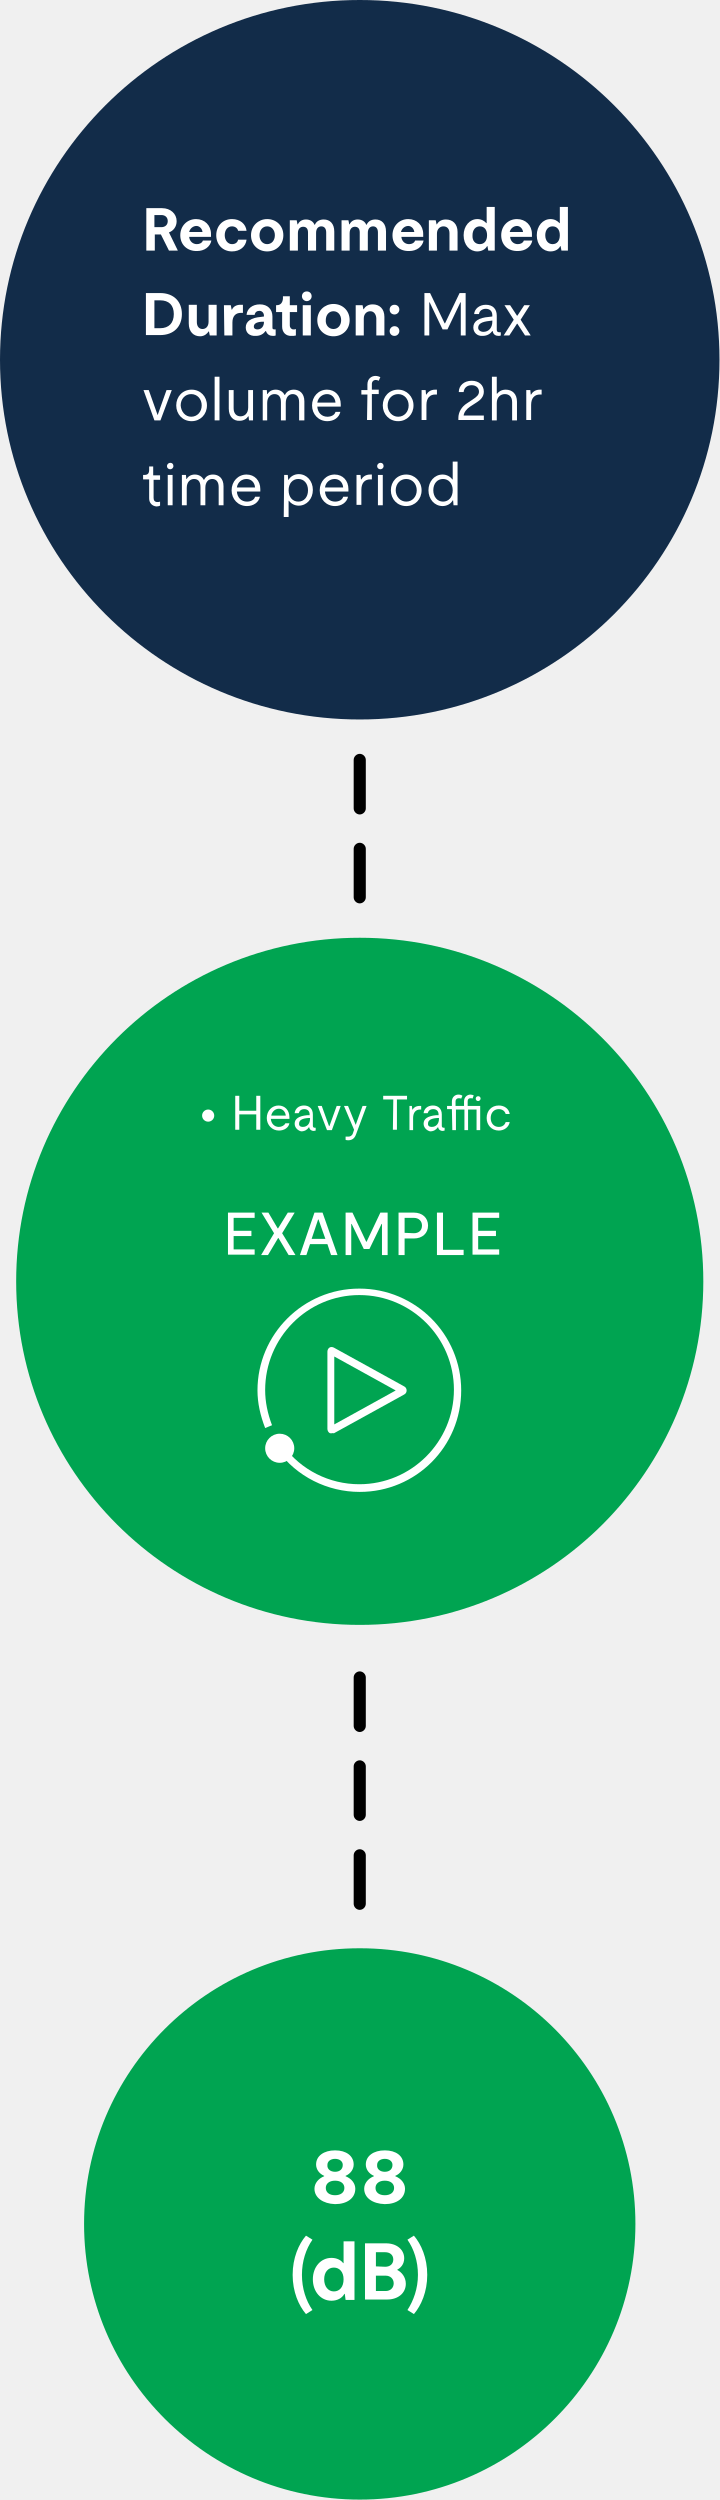
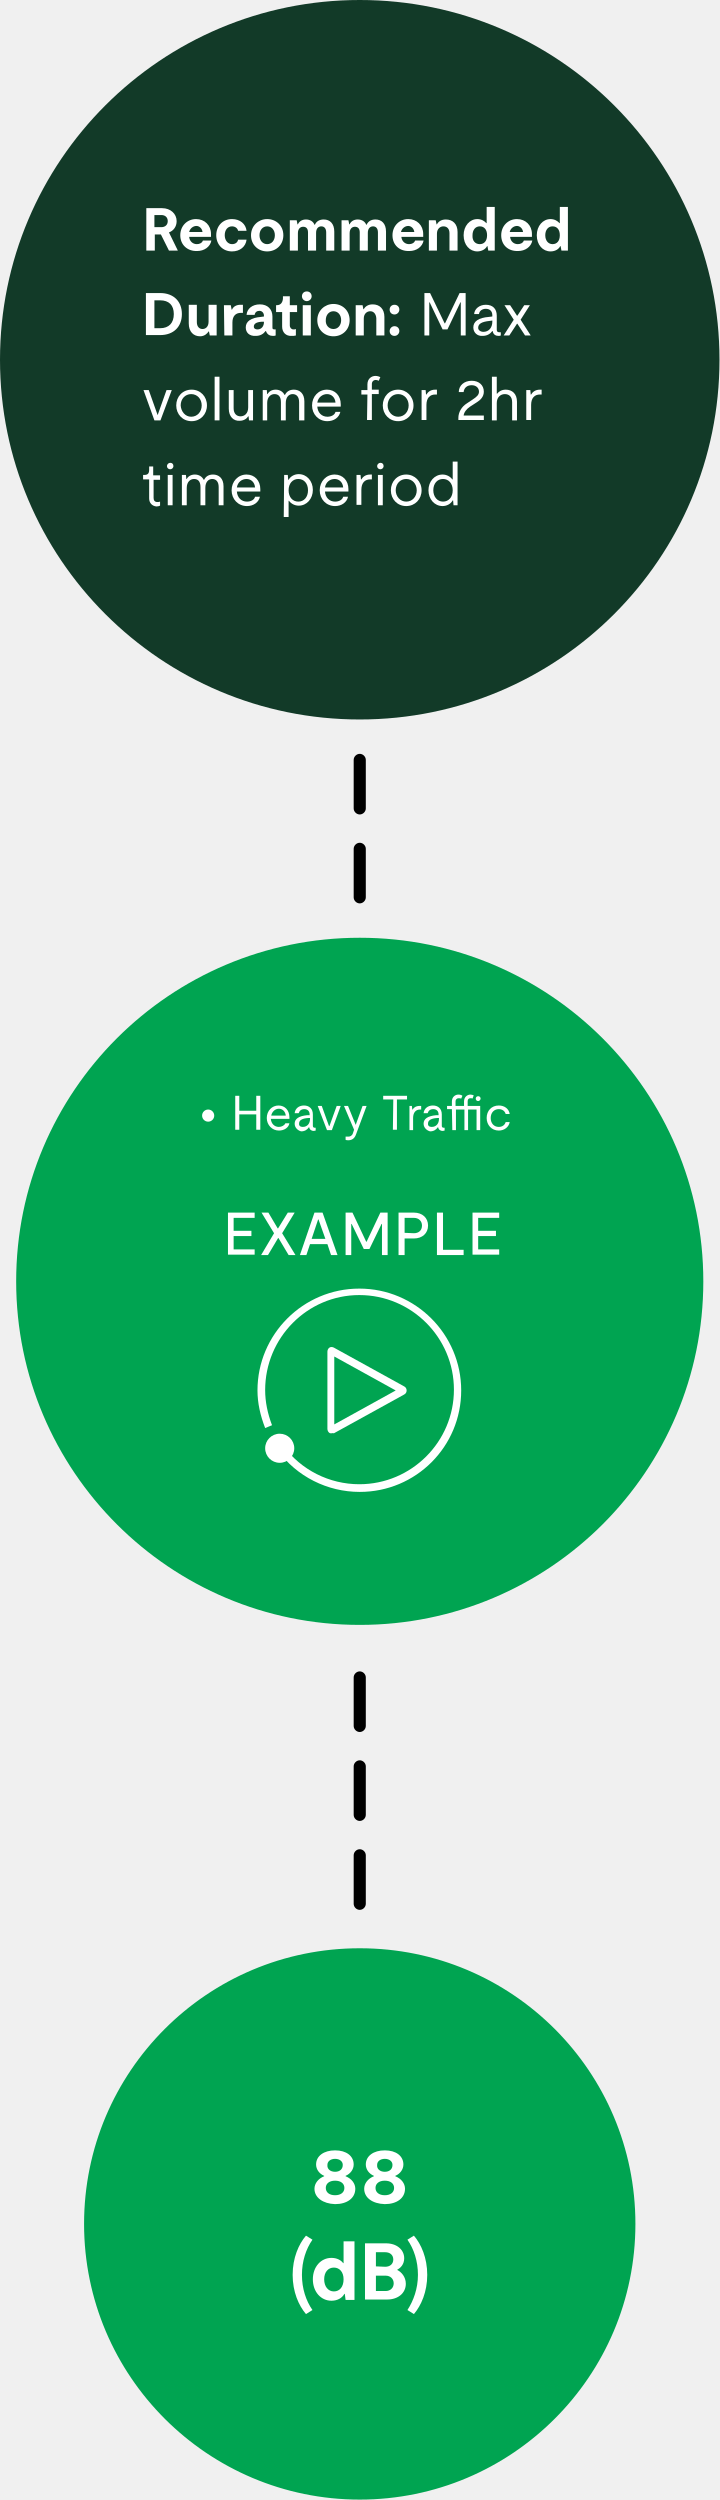
<svg xmlns="http://www.w3.org/2000/svg" version="1.1" x="0px" y="0px" viewBox="0 0 178 618.5" style="enable-background:new 0 0 178 618.5;" xml:space="preserve">
  <style type="text/css">
	.st0{fill:#00A451;}
	.st1{fill:none;}
- 	.st2{fill:#122C49;}
+ 	.st2{fill:#123A28;}
	.st3{enable-background:new    ;}
	.st4{fill:#FFFFFF;}
</style>
  <g id="Layer_2">
    <circle class="st0" cx="89" cy="550.3" r="66.2" />
  </g>
  <g id="Working_File">
    <g id="Line_164">
      <path d="M89,450.5c-0.8,0-1.5-0.7-1.5-1.5v-12c0-0.8,0.7-1.5,1.5-1.5s1.5,0.7,1.5,1.5v12C90.5,449.8,89.8,450.5,89,450.5z" />
    </g>
    <g id="Line_142">
      <path d="M89,201.5c-0.8,0-1.5-0.7-1.5-1.5v-12c0-0.8,0.7-1.5,1.5-1.5s1.5,0.7,1.5,1.5v12C90.5,200.8,89.8,201.5,89,201.5z" />
    </g>
    <g id="Line_145">
      <path d="M89,428.5c-0.8,0-1.5-0.7-1.5-1.5v-12c0-0.8,0.7-1.5,1.5-1.5s1.5,0.7,1.5,1.5v12C90.5,427.8,89.8,428.5,89,428.5z" />
    </g>
    <g id="Line_165">
      <path d="M89,472.5c-0.8,0-1.5-0.7-1.5-1.5v-12c0-0.8,0.7-1.5,1.5-1.5s1.5,0.7,1.5,1.5v12C90.5,471.8,89.8,472.5,89,472.5z" />
    </g>
    <g id="Line_143">
      <path d="M89,223.5c-0.8,0-1.5-0.7-1.5-1.5v-12c0-0.8,0.7-1.5,1.5-1.5s1.5,0.7,1.5,1.5v12C90.5,222.8,89.8,223.5,89,223.5z" />
    </g>
    <g id="Group_185">
      <g id="Path_8">
        <g>
          <path class="st1" d="M89,482c37.7,0,68.2,30.5,68.2,68.2s-30.6,68.2-68.2,68.2s-68.2-30.5-68.2-68.2l0,0      C20.8,512.5,51.3,482,89,482z" />
        </g>
        <g>
          <path class="st0" d="M89,485c-8.8,0-17.3,1.7-25.4,5.1c-3.9,1.6-7.6,3.7-11.1,6s-6.7,5-9.7,8s-5.6,6.2-8,9.7      c-2.4,3.5-4.4,7.2-6,11.1c-3.4,8-5.1,16.6-5.1,25.4s1.7,17.3,5.1,25.4c1.6,3.9,3.7,7.6,6,11.1s5,6.7,8,9.7s6.2,5.6,9.7,8      s7.2,4.4,11.1,6c8,3.4,16.6,5.1,25.4,5.1s17.3-1.7,25.4-5.1c3.9-1.6,7.6-3.7,11.1-6s6.7-5,9.7-8s5.6-6.2,8-9.7s4.4-7.2,6-11.1      c3.4-8,5.1-16.6,5.1-25.4s-1.7-17.3-5.1-25.4c-1.6-3.9-3.7-7.6-6-11.1s-5-6.7-8-9.7s-6.2-5.6-9.7-8s-7.2-4.4-11.1-6      C106.3,486.7,97.8,485,89,485 M89,482c37.7,0,68.2,30.5,68.2,68.2s-30.6,68.2-68.2,68.2s-68.2-30.5-68.2-68.2S51.3,482,89,482z" />
        </g>
      </g>
      <g id="Ellipse_47">
        <circle class="st0" cx="89" cy="317" r="85" />
      </g>
      <g id="Group_95">
        <g id="Ellipse_18">
          <circle class="st2" cx="89" cy="89" r="89" />
        </g>
        <g id="Recommended_Duration:_Max_volume_for_2hr_time_period">
          <g class="st3">
            <path class="st4" d="M36.1,51.5h4c2.1,0,3.6,1.4,3.6,3.2c0,1.4-0.8,2.4-1.9,2.8L44,62h-2.2l-2-4h-1.5v4h-2.1V51.5H36.1z        M39.9,56.2c1,0,1.6-0.6,1.6-1.5s-0.6-1.5-1.6-1.5h-1.7v3H39.9z" />
          </g>
          <g class="st3">
            <path class="st4" d="M44.6,58.2c0-2.3,1.7-4,3.9-4c2.1,0,3.7,1.5,3.7,3.7c0,0.2,0,0.4,0,0.7h-5.4c0.1,1.1,0.9,1.8,1.9,1.8       c0.7,0,1.3-0.3,1.5-0.9h2.1c-0.3,1.6-1.8,2.6-3.5,2.6C46.4,62.2,44.6,60.6,44.6,58.2z M50.1,57.4c-0.1-0.9-0.8-1.5-1.5-1.5       c-0.8,0-1.6,0.6-1.8,1.5H50.1z" />
          </g>
          <g class="st3">
            <path class="st4" d="M53.5,58.2c0-2.3,1.6-4,3.9-4c2,0,3.4,1.2,3.6,2.9h-2.1c-0.1-0.6-0.7-1.1-1.5-1.1c-1.1,0-1.8,0.9-1.8,2.2       s0.8,2.2,1.8,2.2c0.9,0,1.4-0.5,1.5-1.1H61c-0.2,1.7-1.6,2.9-3.6,2.9C55.1,62.2,53.5,60.5,53.5,58.2z" />
          </g>
          <g class="st3">
            <path class="st4" d="M62.1,58.2c0-2.3,1.8-4,4-4c2.2,0,4,1.6,4,4s-1.8,4-4,4S62.1,60.6,62.1,58.2z M66.1,60.4       c1.1,0,1.9-0.9,1.9-2.2S67.2,56,66.1,56s-1.9,0.9-1.9,2.2S65,60.4,66.1,60.4z" />
            <path class="st4" d="M75,56.1c-0.7,0-1.3,0.5-1.3,1.6V62h-2v-7.5h1.7l0.2,1h0.1c0.3-0.7,1-1.2,2-1.2s1.8,0.5,2.1,1.3h0.1       c0.4-0.9,1.2-1.3,2.2-1.3c1.5,0,2.6,1,2.6,3V62h-2v-4.5c0-1-0.5-1.5-1.2-1.5s-1.3,0.5-1.3,1.6V62h-2v-4.5       C76.2,56.5,75.7,56.1,75,56.1z" />
            <path class="st4" d="M87.8,56.1c-0.7,0-1.3,0.5-1.3,1.6V62h-2v-7.5h1.7l0.2,1h0.1c0.3-0.7,1-1.2,2-1.2s1.8,0.5,2.1,1.3h0.1       c0.4-0.9,1.2-1.3,2.2-1.3c1.5,0,2.6,1,2.6,3V62h-2v-4.5c0-1-0.5-1.5-1.2-1.5S91,56.5,91,57.6V62h-2v-4.5       C89,56.5,88.5,56.1,87.8,56.1z" />
            <path class="st4" d="M97.1,58.2c0-2.3,1.7-4,3.9-4c2.1,0,3.7,1.5,3.7,3.7c0,0.2,0,0.4,0,0.7h-5.4c0.1,1.1,0.9,1.8,1.9,1.8       c0.7,0,1.3-0.3,1.5-0.9h2.1c-0.3,1.6-1.8,2.6-3.5,2.6C98.8,62.2,97.1,60.6,97.1,58.2z M102.5,57.4c-0.1-0.9-0.8-1.5-1.5-1.5       c-0.8,0-1.6,0.6-1.8,1.5H102.5z" />
            <path class="st4" d="M109.7,56c-0.8,0-1.6,0.6-1.6,1.8V62h-2v-7.5h1.7l0.2,1h0.1c0.3-0.6,1-1.2,2.2-1.2c1.7,0,2.9,1.1,2.9,3.1       V62h-2v-4.3C111.2,56.6,110.6,56,109.7,56z" />
            <path class="st4" d="M120.8,62l-0.2-1.1h-0.1c-0.4,0.8-1.4,1.3-2.4,1.3c-1.9,0-3.4-1.6-3.4-4c0-2.3,1.5-4,3.4-4       c1,0,1.8,0.5,2.2,1h0.1v-4h2V62H120.8z M118.7,60.4c1.1,0,1.8-0.8,1.8-2.2s-0.7-2.2-1.8-2.2s-1.8,0.9-1.8,2.2       C116.8,59.6,117.6,60.4,118.7,60.4z" />
            <path class="st4" d="M124,58.2c0-2.3,1.7-4,3.9-4c2.1,0,3.7,1.5,3.7,3.7c0,0.2,0,0.4,0,0.7h-5.4c0.1,1.1,0.9,1.8,1.9,1.8       c0.7,0,1.3-0.3,1.5-0.9h2.1c-0.3,1.6-1.8,2.6-3.5,2.6C125.7,62.2,124,60.6,124,58.2z M129.4,57.4c-0.1-0.9-0.8-1.5-1.5-1.5       c-0.8,0-1.6,0.6-1.8,1.5H129.4z" />
            <path class="st4" d="M138.9,62l-0.2-1.1h-0.1c-0.4,0.8-1.3,1.3-2.4,1.3c-1.9,0-3.4-1.6-3.4-4c0-2.3,1.5-4,3.4-4       c1,0,1.8,0.5,2.2,1h0.1v-4h2V62H138.9z M136.7,60.4c1.1,0,1.8-0.8,1.8-2.2s-0.7-2.2-1.8-2.2s-1.8,0.9-1.8,2.2       C134.9,59.6,135.7,60.4,136.7,60.4z" />
          </g>
          <g class="st3">
            <path class="st4" d="M36.1,72.5h3.5c3.4,0,5.4,2.1,5.4,5.2s-2,5.2-5.4,5.2h-3.5V72.5z M39.6,81.2c2.2,0,3.4-1.3,3.4-3.5       s-1.2-3.4-3.4-3.4h-1.4v6.9H39.6z" />
          </g>
          <g class="st3">
            <path class="st4" d="M46.7,80v-4.6h2v4.3c0,1.1,0.6,1.7,1.4,1.7s1.5-0.6,1.5-1.8v-4.2h2V83h-1.7l-0.2-1h-0.1       c-0.3,0.5-1,1.2-2.1,1.2C47.9,83.2,46.7,82.1,46.7,80z" />
          </g>
          <g class="st3">
            <path class="st4" d="M55.4,75.5h1.7l0.2,1.1h0.1c0.3-0.7,1-1.2,2.1-1.2c0.2,0,0.4,0,0.6,0v2c-0.2,0-0.4,0-0.5,0       c-1.3,0-2.1,0.8-2.1,2.4V83h-2L55.4,75.5L55.4,75.5z" />
          </g>
          <g class="st3">
            <path class="st4" d="M60.8,81c0-1.5,1.3-2.4,3.8-2.6l0.7-0.1v-0.2c0-0.7-0.5-1.2-1.1-1.2s-1.1,0.3-1.2,1h-2       c0.1-1.5,1.4-2.6,3.3-2.6c1.9,0,3.1,1.2,3.1,3V81c0,0.4,0.1,0.5,0.6,0.5h0.2V83c-0.2,0.1-0.5,0.1-0.7,0.1       c-0.7,0-1.4-0.3-1.7-1.2h-0.1c-0.5,0.7-1.3,1.2-2.4,1.2C61.7,83.2,60.8,82.3,60.8,81z M63.7,81.5c1,0,1.6-0.8,1.6-1.8v-0.1       h-0.6c-1.3,0.1-1.9,0.5-1.9,1.2C62.8,81.3,63.2,81.5,63.7,81.5z" />
          </g>
          <g class="st3">
            <path class="st4" d="M69.8,80.8v-3.6h-1.5v-1.7h0.2c0.9,0,1.4-0.6,1.5-1.6v-0.6h1.7v2.2h1.8v1.7h-1.8v3.3c0,0.6,0.4,1,0.9,1       c0.2,0,0.4,0,0.6-0.1V83c-0.3,0.1-0.7,0.1-1,0.1C70.7,83.2,69.8,82.2,69.8,80.8z" />
          </g>
          <g class="st3">
            <path class="st4" d="M75.9,72.1c0.7,0,1.2,0.5,1.2,1.2s-0.6,1.2-1.2,1.2s-1.2-0.5-1.2-1.2C74.7,72.6,75.2,72.1,75.9,72.1z        M74.9,75.5h2V83h-2V75.5z" />
            <path class="st4" d="M78.5,79.2c0-2.3,1.8-4,4-4s4,1.6,4,4s-1.8,4-4,4S78.5,81.6,78.5,79.2z M82.5,81.4c1.1,0,1.9-0.9,1.9-2.2       c0-1.3-0.8-2.2-1.9-2.2s-1.9,0.9-1.9,2.2C80.5,80.5,81.4,81.4,82.5,81.4z" />
          </g>
          <g class="st3">
            <path class="st4" d="M91.6,77c-0.8,0-1.6,0.6-1.6,1.8V83h-2v-7.5h1.7l0.2,1H90c0.3-0.6,1-1.2,2.2-1.2c1.7,0,2.9,1.1,2.9,3.1V83       h-2v-4.3C93,77.6,92.4,77,91.6,77z" />
          </g>
          <g class="st3">
            <path class="st4" d="M97.6,75.4c0.7,0,1.2,0.5,1.2,1.2c0,0.6-0.5,1.2-1.2,1.2s-1.2-0.5-1.2-1.2S96.9,75.4,97.6,75.4z        M96.4,81.9c0-0.6,0.5-1.2,1.2-1.2s1.2,0.5,1.2,1.2c0,0.6-0.5,1.2-1.2,1.2S96.4,82.6,96.4,81.9z" />
          </g>
          <g class="st3">
            <path class="st4" d="M104.9,72.5h1.5L110,80h0.1l3.6-7.5h1.5V83H114v-8.2h-0.1l-3.2,6.7h-1.2l-3.2-6.7h-0.1V83H105V72.5H104.9z       " />
          </g>
          <g class="st3">
            <path class="st4" d="M117.1,81c0-1.5,1.3-2.4,3.9-2.6l0.8-0.1V78c0-1-0.6-1.6-1.6-1.6c-0.9,0-1.6,0.5-1.7,1.3h-1.2       c0.1-1.3,1.3-2.3,2.9-2.3c1.7,0,2.7,1,2.7,2.7v3.5c0,0.5,0.3,0.6,0.7,0.6c0.1,0,0.1,0,0.3,0V83c-0.2,0.1-0.4,0.1-0.6,0.1       c-0.6,0-1.3-0.3-1.4-1.2l0,0h-0.1c-0.5,0.7-1.3,1.2-2.4,1.2C118.1,83.2,117.1,82.3,117.1,81z M119.6,82.1c1.3,0,2.2-1,2.2-2.5       v-0.3l-0.7,0.1c-1.9,0.2-2.8,0.7-2.8,1.7C118.3,81.7,118.9,82.1,119.6,82.1z" />
            <path class="st4" d="M127.1,79.1l-2.3-3.6h1.4l1.7,2.6h0.1l1.7-2.6h1.4l-2.3,3.6l2.5,3.9h-1.4l-1.9-2.9h-0.1L126,83h-1.4       L127.1,79.1z" />
          </g>
          <g class="st3">
            <path class="st4" d="M35.5,96.5h1.3l2.2,6.2l0,0l2.2-6.2h1.3l-2.8,7.5h-1.5L35.5,96.5z" />
          </g>
          <g class="st3">
            <path class="st4" d="M43.6,100.3c0-2.2,1.6-3.9,3.8-3.9s3.8,1.7,3.8,3.9c0,2.2-1.6,3.9-3.8,3.9S43.6,102.5,43.6,100.3z        M47.3,103.1c1.5,0,2.6-1.2,2.6-2.8c0-1.6-1.1-2.8-2.6-2.8s-2.6,1.2-2.6,2.8C44.8,101.8,45.8,103.1,47.3,103.1z" />
            <path class="st4" d="M53.1,93.2h1.2V104h-1.2V93.2z" />
            <path class="st4" d="M56.6,101.1v-4.6h1.2v4.5c0,1.4,0.8,2,1.7,2c1,0,1.9-0.7,1.9-2.2v-4.3h1.2v7.5h-1l-0.1-1h-0.1       c-0.3,0.5-1,1.1-2.1,1.1C57.8,104.2,56.6,103.1,56.6,101.1z" />
            <path class="st4" d="M67.9,97.5c-0.9,0-1.8,0.7-1.8,2.2v4.3H65v-7.5h1l0.1,1h0.1c0.3-0.6,1-1.1,2-1.1s1.8,0.5,2.2,1.3h0.1       c0.4-0.8,1.1-1.3,2.2-1.3c1.4,0,2.6,0.9,2.6,2.9v4.7H74v-4.5c0-1.4-0.7-2-1.6-2s-1.7,0.7-1.7,2.2v4.3h-1.2v-4.5       C69.5,98,68.8,97.5,67.9,97.5z" />
            <path class="st4" d="M77.2,100.3c0-2.2,1.6-3.9,3.7-3.9c2,0,3.4,1.5,3.4,3.6c0,0.2,0,0.3,0,0.6h-5.8c0.1,1.5,1.1,2.5,2.5,2.5       c0.9,0,1.8-0.4,2-1.2h1.2c-0.3,1.4-1.6,2.3-3.2,2.3C78.8,104.2,77.2,102.5,77.2,100.3z M83,99.6c-0.1-1.3-1-2.1-2.1-2.1       s-2.2,0.8-2.4,2.1H83z" />
          </g>
          <g class="st3">
            <path class="st4" d="M90.9,97.6h-1.5v-1.1h1.5v-1.4c0-1.4,1-2.1,2-2.1c0.5,0,1,0.2,1.2,0.3l-0.4,0.9C93.5,94.1,93.2,94,93,94       c-0.6,0-1,0.4-1,1v1.4h1.7v1.1H92v6.4h-1.2L90.9,97.6L90.9,97.6z" />
          </g>
          <g class="st3">
            <path class="st4" d="M94.7,100.3c0-2.2,1.6-3.9,3.8-3.9c2.1,0,3.8,1.7,3.8,3.9c0,2.2-1.6,3.9-3.8,3.9       C96.3,104.2,94.7,102.5,94.7,100.3z M98.5,103.1c1.5,0,2.6-1.2,2.6-2.8c0-1.6-1.1-2.8-2.6-2.8s-2.6,1.2-2.6,2.8       C95.9,101.8,97,103.1,98.5,103.1z" />
            <path class="st4" d="M104.3,96.5h1l0.1,1.1h0.1c0.3-0.5,0.9-1.2,2.2-1.2c0.2,0,0.3,0,0.4,0v1.2c-0.2,0-0.3,0-0.4,0       c-1.3,0-2.2,0.8-2.2,2.6v3.7h-1.2V96.5z" />
          </g>
          <g class="st3">
            <path class="st4" d="M115.5,99.8l1.5-1c0.9-0.6,1.5-1.1,1.5-1.9c0-1-0.8-1.6-1.8-1.6c-1.2,0-1.9,0.7-2,1.7h-1.2       c0-1.6,1.3-2.8,3.2-2.8c1.8,0,3,1.1,3,2.7c0,1.3-0.9,2.1-1.7,2.6l-1.7,1.1c-0.9,0.6-1.5,1.4-1.6,2.2h5v1.1h-6.3v-0.5       C113.4,102,114.2,100.6,115.5,99.8z" />
          </g>
          <g class="st3">
            <path class="st4" d="M124.9,97.5c-1,0-2,0.7-2,2.2v4.3h-1.2V93.2h1.2v4.2h0.1c0.2-0.3,0.9-1,2.1-1c1.6,0,2.8,1,2.8,3v4.6h-1.2       v-4.5C126.7,98.1,125.9,97.5,124.9,97.5z" />
            <path class="st4" d="M130.2,96.5h1l0.1,1.1h0.1c0.3-0.5,0.9-1.2,2.2-1.2c0.2,0,0.3,0,0.4,0v1.2c-0.2,0-0.3,0-0.4,0       c-1.3,0-2.2,0.8-2.2,2.6v3.7h-1.2L130.2,96.5L130.2,96.5z" />
          </g>
          <g class="st3">
            <path class="st4" d="M36.9,123.3v-4.7h-1.5v-1.1h0.3c0.9,0,1.2-0.4,1.2-1.3v-0.8h1v2.2h1.7v1.1H38v4.5c0,0.6,0.3,1,0.9,1       c0.2,0,0.5,0,0.7-0.1v1c-0.2,0.1-0.5,0.2-0.9,0.2C37.7,125.2,36.9,124.5,36.9,123.3z" />
          </g>
          <g class="st3">
            <path class="st4" d="M42.1,114.5c0.5,0,0.8,0.3,0.8,0.8s-0.4,0.8-0.8,0.8c-0.4,0-0.8-0.3-0.8-0.8       C41.3,114.9,41.7,114.5,42.1,114.5z M41.5,117.5h1.2v7.5h-1.2V117.5z" />
            <path class="st4" d="M48,118.5c-0.9,0-1.8,0.7-1.8,2.2v4.3H45v-7.5h1l0.1,1h0.1c0.3-0.6,1-1.1,2-1.1s1.8,0.5,2.2,1.3h0.1       c0.4-0.8,1.1-1.3,2.2-1.3c1.4,0,2.6,0.9,2.6,2.9v4.7h-1.2v-4.5c0-1.4-0.7-2-1.6-2c-0.9,0-1.7,0.7-1.7,2.2v4.3h-1.2v-4.5       C49.6,119,48.9,118.5,48,118.5z" />
            <path class="st4" d="M57.3,121.3c0-2.2,1.6-3.9,3.7-3.9c2,0,3.4,1.5,3.4,3.6c0,0.2,0,0.3,0,0.6h-5.8c0.1,1.5,1.1,2.5,2.5,2.5       c0.9,0,1.8-0.4,2-1.2h1.2c-0.3,1.4-1.6,2.3-3.2,2.3C58.9,125.2,57.3,123.5,57.3,121.3z M63.1,120.6c-0.1-1.3-1-2.1-2.1-2.1       c-1.2,0-2.2,0.8-2.4,2.1H63.1z" />
          </g>
          <g class="st3">
            <path class="st4" d="M70.3,117.5h0.9l0.1,1.2h0.1c0.5-0.9,1.5-1.4,2.5-1.4c2,0,3.5,1.7,3.5,3.9c0,2.2-1.5,3.9-3.5,3.9       c-1,0-1.9-0.5-2.4-1.2h-0.1v4h-1.2L70.3,117.5L70.3,117.5z M73.8,124.1c1.4,0,2.4-1.1,2.4-2.8c0-1.7-1-2.8-2.4-2.8       s-2.4,1.1-2.4,2.8S72.4,124.1,73.8,124.1z" />
          </g>
          <g class="st3">
            <path class="st4" d="M79.1,121.3c0-2.2,1.6-3.9,3.7-3.9c2,0,3.4,1.5,3.4,3.6c0,0.2,0,0.3,0,0.6h-5.8c0.1,1.5,1.1,2.5,2.5,2.5       c0.9,0,1.8-0.4,2-1.2h1.2c-0.3,1.4-1.6,2.3-3.2,2.3C80.7,125.2,79.1,123.5,79.1,121.3z M84.9,120.6c-0.1-1.3-1-2.1-2.1-2.1       c-1.2,0-2.2,0.8-2.4,2.1H84.9z" />
          </g>
          <g class="st3">
            <path class="st4" d="M88.2,117.5h1l0.1,1.1h0.1c0.3-0.5,0.9-1.2,2.2-1.2c0.2,0,0.3,0,0.4,0v1.2c-0.2,0-0.3,0-0.4,0       c-1.3,0-2.2,0.8-2.2,2.6v3.7h-1.2V117.5z" />
          </g>
          <g class="st3">
            <path class="st4" d="M94.1,114.5c0.5,0,0.8,0.3,0.8,0.8s-0.4,0.8-0.8,0.8s-0.8-0.3-0.8-0.8C93.3,114.9,93.7,114.5,94.1,114.5z        M93.5,117.5h1.2v7.5h-1.2V117.5z" />
          </g>
          <g class="st3">
            <path class="st4" d="M96.7,121.3c0-2.2,1.6-3.9,3.8-3.9c2.1,0,3.8,1.7,3.8,3.9c0,2.2-1.6,3.9-3.8,3.9       C98.3,125.2,96.7,123.5,96.7,121.3z M100.5,124.1c1.5,0,2.6-1.2,2.6-2.8c0-1.6-1.1-2.8-2.6-2.8s-2.6,1.2-2.6,2.8       C97.9,122.8,99,124.1,100.5,124.1z" />
          </g>
          <g class="st3">
            <path class="st4" d="M112.2,125l-0.1-1.2H112c-0.5,0.9-1.5,1.4-2.5,1.4c-2,0-3.5-1.7-3.5-3.9c0-2.2,1.5-3.9,3.5-3.9       c1,0,1.9,0.5,2.4,1.2h0.1v-4.4h1.2V125H112.2z M109.6,124.1c1.4,0,2.4-1.1,2.4-2.8c0-1.7-1-2.8-2.4-2.8s-2.4,1.1-2.4,2.8       C107.2,122.9,108.2,124.1,109.6,124.1z" />
          </g>
        </g>
      </g>
      <g id="Group_134">
        <g id="_dB_">
          <g class="st3">
            <path class="st4" d="M74.7,562.8c0,3.4,1,6.4,2.6,8.7l-1.6,1c-1.8-2.1-3.3-5.5-3.3-9.7s1.5-7.6,3.3-9.7l1.6,1       C75.7,556.4,74.7,559.4,74.7,562.8z" />
          </g>
          <g class="st3">
            <path class="st4" d="M85.5,569l-0.2-1.5h-0.1c-0.6,1.1-1.8,1.7-3.2,1.7c-2.6,0-4.6-2.2-4.6-5.3s2-5.3,4.6-5.3       c1.4,0,2.4,0.6,2.9,1.3H85v-5.4h2.7V569H85.5z M82.6,566.9c1.4,0,2.4-1.1,2.4-3c0-1.8-1-2.9-2.4-2.9s-2.4,1.1-2.4,2.9       S81.2,566.9,82.6,566.9z" />
          </g>
          <g class="st3">
            <path class="st4" d="M90.2,555h5.3c2.7,0,4.5,1.6,4.5,3.7c0,1.5-0.9,2.4-1.7,2.8v0.1c1,0.5,2.1,1.7,2.1,3.4       c0,2.3-1.9,3.9-4.6,3.9h-5.5V555H90.2z M95.3,560.8c1.2,0,2-0.7,2-1.8s-0.8-1.8-2-1.8H93v3.5L95.3,560.8L95.3,560.8z        M95.4,566.8c1.2,0,2-0.8,2-1.9c0-1.1-0.8-1.9-2-1.9H93v3.8L95.4,566.8L95.4,566.8z" />
          </g>
          <g class="st3">
            <path class="st4" d="M103.4,562.8c0-3.4-1-6.4-2.6-8.7l1.6-1c1.8,2.1,3.3,5.5,3.3,9.7s-1.5,7.6-3.3,9.7l-1.6-1       C102.3,569.2,103.4,566.2,103.4,562.8z" />
          </g>
        </g>
        <g id="_88">
          <g class="st3">
            <path class="st4" d="M77.8,541.5c0-1.3,0.9-2.5,2.4-3.1v-0.1c-1.2-0.5-2-1.6-2-2.8c0-2.1,1.9-3.5,4.7-3.5       c2.8,0,4.6,1.4,4.6,3.5c0,1.2-0.8,2.3-2,2.8v0.1c1.5,0.6,2.4,1.8,2.4,3.1c0,2.3-2,3.8-5,3.8C79.9,545.2,77.8,543.7,77.8,541.5z        M82.9,543.1c1.4,0,2.3-0.7,2.3-1.8s-0.9-1.8-2.3-1.8s-2.3,0.7-2.3,1.8C80.6,542.4,81.5,543.1,82.9,543.1z M82.9,537.3       c1.1,0,1.9-0.6,1.9-1.7c0-0.9-0.8-1.5-1.9-1.5s-1.9,0.6-1.9,1.5C80.9,536.6,81.7,537.3,82.9,537.3z" />
          </g>
          <g class="st3">
            <path class="st4" d="M90.1,541.5c0-1.3,0.9-2.5,2.4-3.1v-0.1c-1.2-0.5-2-1.6-2-2.8c0-2.1,1.9-3.5,4.7-3.5       c2.8,0,4.6,1.4,4.6,3.5c0,1.2-0.8,2.3-2,2.8v0.1c1.5,0.6,2.4,1.8,2.4,3.1c0,2.3-2,3.8-5,3.8C92.1,545.2,90.1,543.7,90.1,541.5z        M95.2,543.1c1.4,0,2.3-0.7,2.3-1.8s-0.9-1.8-2.3-1.8s-2.3,0.7-2.3,1.8C92.9,542.4,93.8,543.1,95.2,543.1z M95.2,537.3       c1.1,0,1.9-0.6,1.9-1.7c0-0.9-0.8-1.5-1.9-1.5s-1.9,0.6-1.9,1.5C93.2,536.6,94,537.3,95.2,537.3z" />
          </g>
        </g>
      </g>
      <g id="Group_97">
        <g id="Group_31">
          <g id="Group_27">
            <g id="Heavy_Traffic">
              <g class="st3">
                <path class="st4" d="M63.4,275.7h-4.2v3.8h-1v-8.4h1v3.7h4.2v-3.7h1v8.4h-1V275.7z" />
              </g>
              <g class="st3">
                <path class="st4" d="M66,276.6c0-1.8,1.3-3.1,2.9-3.1s2.7,1.2,2.7,2.9c0,0.1,0,0.3,0,0.4H67c0.1,1.2,0.9,2,2,2         c0.7,0,1.4-0.4,1.6-0.9h1c-0.2,1.1-1.3,1.8-2.6,1.8C67.3,279.7,66,278.3,66,276.6z M70.7,276c-0.1-1-0.8-1.7-1.7-1.7         c-0.9,0-1.7,0.7-1.9,1.7H70.7z" />
              </g>
              <g class="st3">
                <path class="st4" d="M72.9,278c0-1.2,1-1.9,3.1-2.1h0.6v-0.2c0-0.8-0.5-1.3-1.3-1.3s-1.2,0.4-1.4,1h-1c0.1-1.1,1-1.9,2.3-1.9         s2.2,0.8,2.2,2.2v2.8c0,0.4,0.2,0.5,0.5,0.5c0,0,0.1,0,0.2,0v0.7c-0.1,0-0.3,0.1-0.5,0.1c-0.5,0-1-0.3-1.1-0.9l0,0h-0.1         c-0.4,0.6-1,1-1.9,1C73.7,279.7,72.9,279,72.9,278z M74.9,278.8c1.1,0,1.8-0.8,1.8-2v-0.2h-0.5c-1.5,0.1-2.2,0.6-2.2,1.3         C73.9,278.5,74.3,278.8,74.9,278.8z" />
              </g>
              <g class="st3">
                <path class="st4" d="M78.6,273.6h1l1.8,5h0.1l1.8-5h1l-2.2,6h-1.2L78.6,273.6z" />
              </g>
              <g class="st3">
                <path class="st4" d="M86.2,281.2c0.4,0,0.9-0.2,1.1-0.8l0.3-0.9l-2.5-5.9h1l1.9,4.7l0,0l1.7-4.7h1l-2.6,7         c-0.4,1.2-1.2,1.5-1.9,1.5c-0.3,0-0.5,0-0.7-0.1v-0.8C85.7,281.2,85.9,281.2,86.2,281.2z" />
              </g>
              <g class="st3">
                <path class="st4" d="M97.3,272h-2.5v-0.9h5.9v0.9h-2.5v7.5h-1L97.3,272L97.3,272z" />
              </g>
              <g class="st3">
                <path class="st4" d="M101.1,273.6h0.8l0.1,0.9h0.1c0.2-0.4,0.7-0.9,1.8-0.9c0.1,0,0.2,0,0.3,0v0.9c-0.2,0-0.2,0-0.3,0         c-1,0-1.7,0.7-1.7,2.1v3h-0.9v-6H101.1z" />
              </g>
              <g class="st3">
                <path class="st4" d="M104.8,278c0-1.2,1-1.9,3.1-2.1h0.6v-0.2c0-0.8-0.5-1.3-1.3-1.3s-1.2,0.4-1.4,1h-1         c0.1-1.1,1-1.9,2.3-1.9s2.2,0.8,2.2,2.2v2.8c0,0.4,0.2,0.5,0.5,0.5c0,0,0.1,0,0.2,0v0.7c-0.1,0-0.3,0.1-0.5,0.1         c-0.5,0-1-0.3-1.1-0.9l0,0h-0.1c-0.4,0.6-1,1-1.9,1C105.6,279.7,104.8,279,104.8,278z M106.8,278.8c1.1,0,1.8-0.8,1.8-2v-0.2         h-0.5c-1.5,0.1-2.2,0.6-2.2,1.3C105.8,278.5,106.2,278.8,106.8,278.8z" />
              </g>
              <g class="st3">
                <path class="st4" d="M111.8,274.4h-1.2v-0.8h1.2v-1.1c0-1.1,0.8-1.7,1.6-1.7c0.4,0,0.8,0.1,1,0.3l-0.3,0.7         c-0.2-0.1-0.4-0.1-0.6-0.1c-0.5,0-0.8,0.3-0.8,0.8v1.1h2.1v-1.1c0-1.1,0.8-1.7,1.6-1.7c0.3,0,0.6,0.1,0.8,0.2l-0.3,0.8         c-0.1-0.1-0.3-0.1-0.5-0.1c-0.5,0-0.7,0.3-0.7,0.8v1.1h3.1v6h-0.9v-5.1h-2.1v5.1h-0.9v-5.1h-2.1v5.1h-0.9L111.8,274.4         L111.8,274.4z M118.3,271.2c0.4,0,0.6,0.3,0.6,0.6s-0.3,0.6-0.6,0.6c-0.4,0-0.6-0.3-0.6-0.6S117.9,271.2,118.3,271.2z" />
                <path class="st4" d="M120.4,276.6c0-1.8,1.2-3.1,3-3.1c1.4,0,2.5,0.8,2.7,2.1h-1c-0.2-0.7-0.8-1.2-1.7-1.2         c-1.2,0-2,0.9-2,2.2c0,1.3,0.8,2.2,2,2.2c0.9,0,1.5-0.5,1.7-1.2h1c-0.2,1.2-1.3,2.1-2.7,2.1         C121.6,279.7,120.4,278.3,120.4,276.6z" />
              </g>
            </g>
            <g id="Ellipse_14">
              <circle class="st4" cx="51.5" cy="276" r="1.5" />
            </g>
          </g>
        </g>
      </g>
      <g id="Group_174">
        <g id="EXAMPLE">
          <g class="st3">
            <path class="st4" d="M56.4,300H63v1.3h-5.2v3.2h4.4v1.3h-4.4v3.3H63v1.3h-6.6V300z" />
            <path class="st4" d="M67.8,305.1l-3.1-5.1h1.7l2.3,3.9h0.1l2.4-3.9h1.7l-3.1,5.1l3.3,5.4h-1.7l-2.5-4.2h-0.1l-2.5,4.2h-1.7       L67.8,305.1z" />
            <path class="st4" d="M77.8,300h2l3.7,10.5h-1.6l-0.9-2.7h-4.3l-0.9,2.7h-1.6L77.8,300z M80.5,306.5l-1.7-4.8h-0.1l-1.6,4.8       H80.5z" />
            <path class="st4" d="M85.4,300h1.8l3.4,7.2h0.1l3.4-7.2h1.8v10.5h-1.4v-7.7h-0.1l-3,6.2H90l-3-6.2h-0.1v7.7h-1.4V300H85.4z" />
            <path class="st4" d="M98.7,300h3.7c2.1,0,3.5,1.3,3.5,3.2s-1.4,3.2-3.5,3.2h-2.3v4.1h-1.5V300H98.7z M102.4,305.1       c1.2,0,2-0.7,2-1.9c0-1.1-0.8-1.9-2-1.9h-2.3v3.7L102.4,305.1L102.4,305.1z" />
            <path class="st4" d="M108.1,300h1.5v9.2h5.1v1.3h-6.6V300z" />
            <path class="st4" d="M116.9,300h6.6v1.3h-5.2v3.2h4.4v1.3h-4.4v3.3h5.2v1.3h-6.6V300z" />
          </g>
        </g>
      </g>
    </g>
    <g>
      <path class="st4" d="M89,369.1c-8,0-15.6-3.8-20.3-10.3l1.4-1.1c4.4,6,11.4,9.5,18.8,9.5c12.9,0,23.4-10.5,23.4-23.4    s-10.5-23.4-23.4-23.4S65.6,331,65.6,343.9c0,2.9,0.6,5.8,1.7,8.7l-1.7,0.7c-1.2-3.1-1.9-6.2-1.9-9.3c0-13.9,11.3-25.2,25.2-25.2    s25.2,11.3,25.2,25.2S102.9,369.1,89,369.1L89,369.1z" />
    </g>
    <g>
      <path class="st4" d="M82,354.6c-0.2,0-0.4,0-0.5-0.1c-0.3-0.2-0.5-0.6-0.5-1v-19.1c0-0.4,0.2-0.8,0.5-1s0.7-0.2,1.1,0L100,343    c0.4,0.2,0.6,0.6,0.6,1s-0.2,0.8-0.6,1l-17.4,9.6C82.3,354.5,82.2,354.6,82,354.6L82,354.6z M82.7,335.6v16.8l15.2-8.4L82.7,335.6    L82.7,335.6z M99.1,343.3L99.1,343.3L99.1,343.3z" />
    </g>
    <g>
      <circle class="st4" cx="69.2" cy="358.3" r="3.6" />
    </g>
  </g>
</svg>
